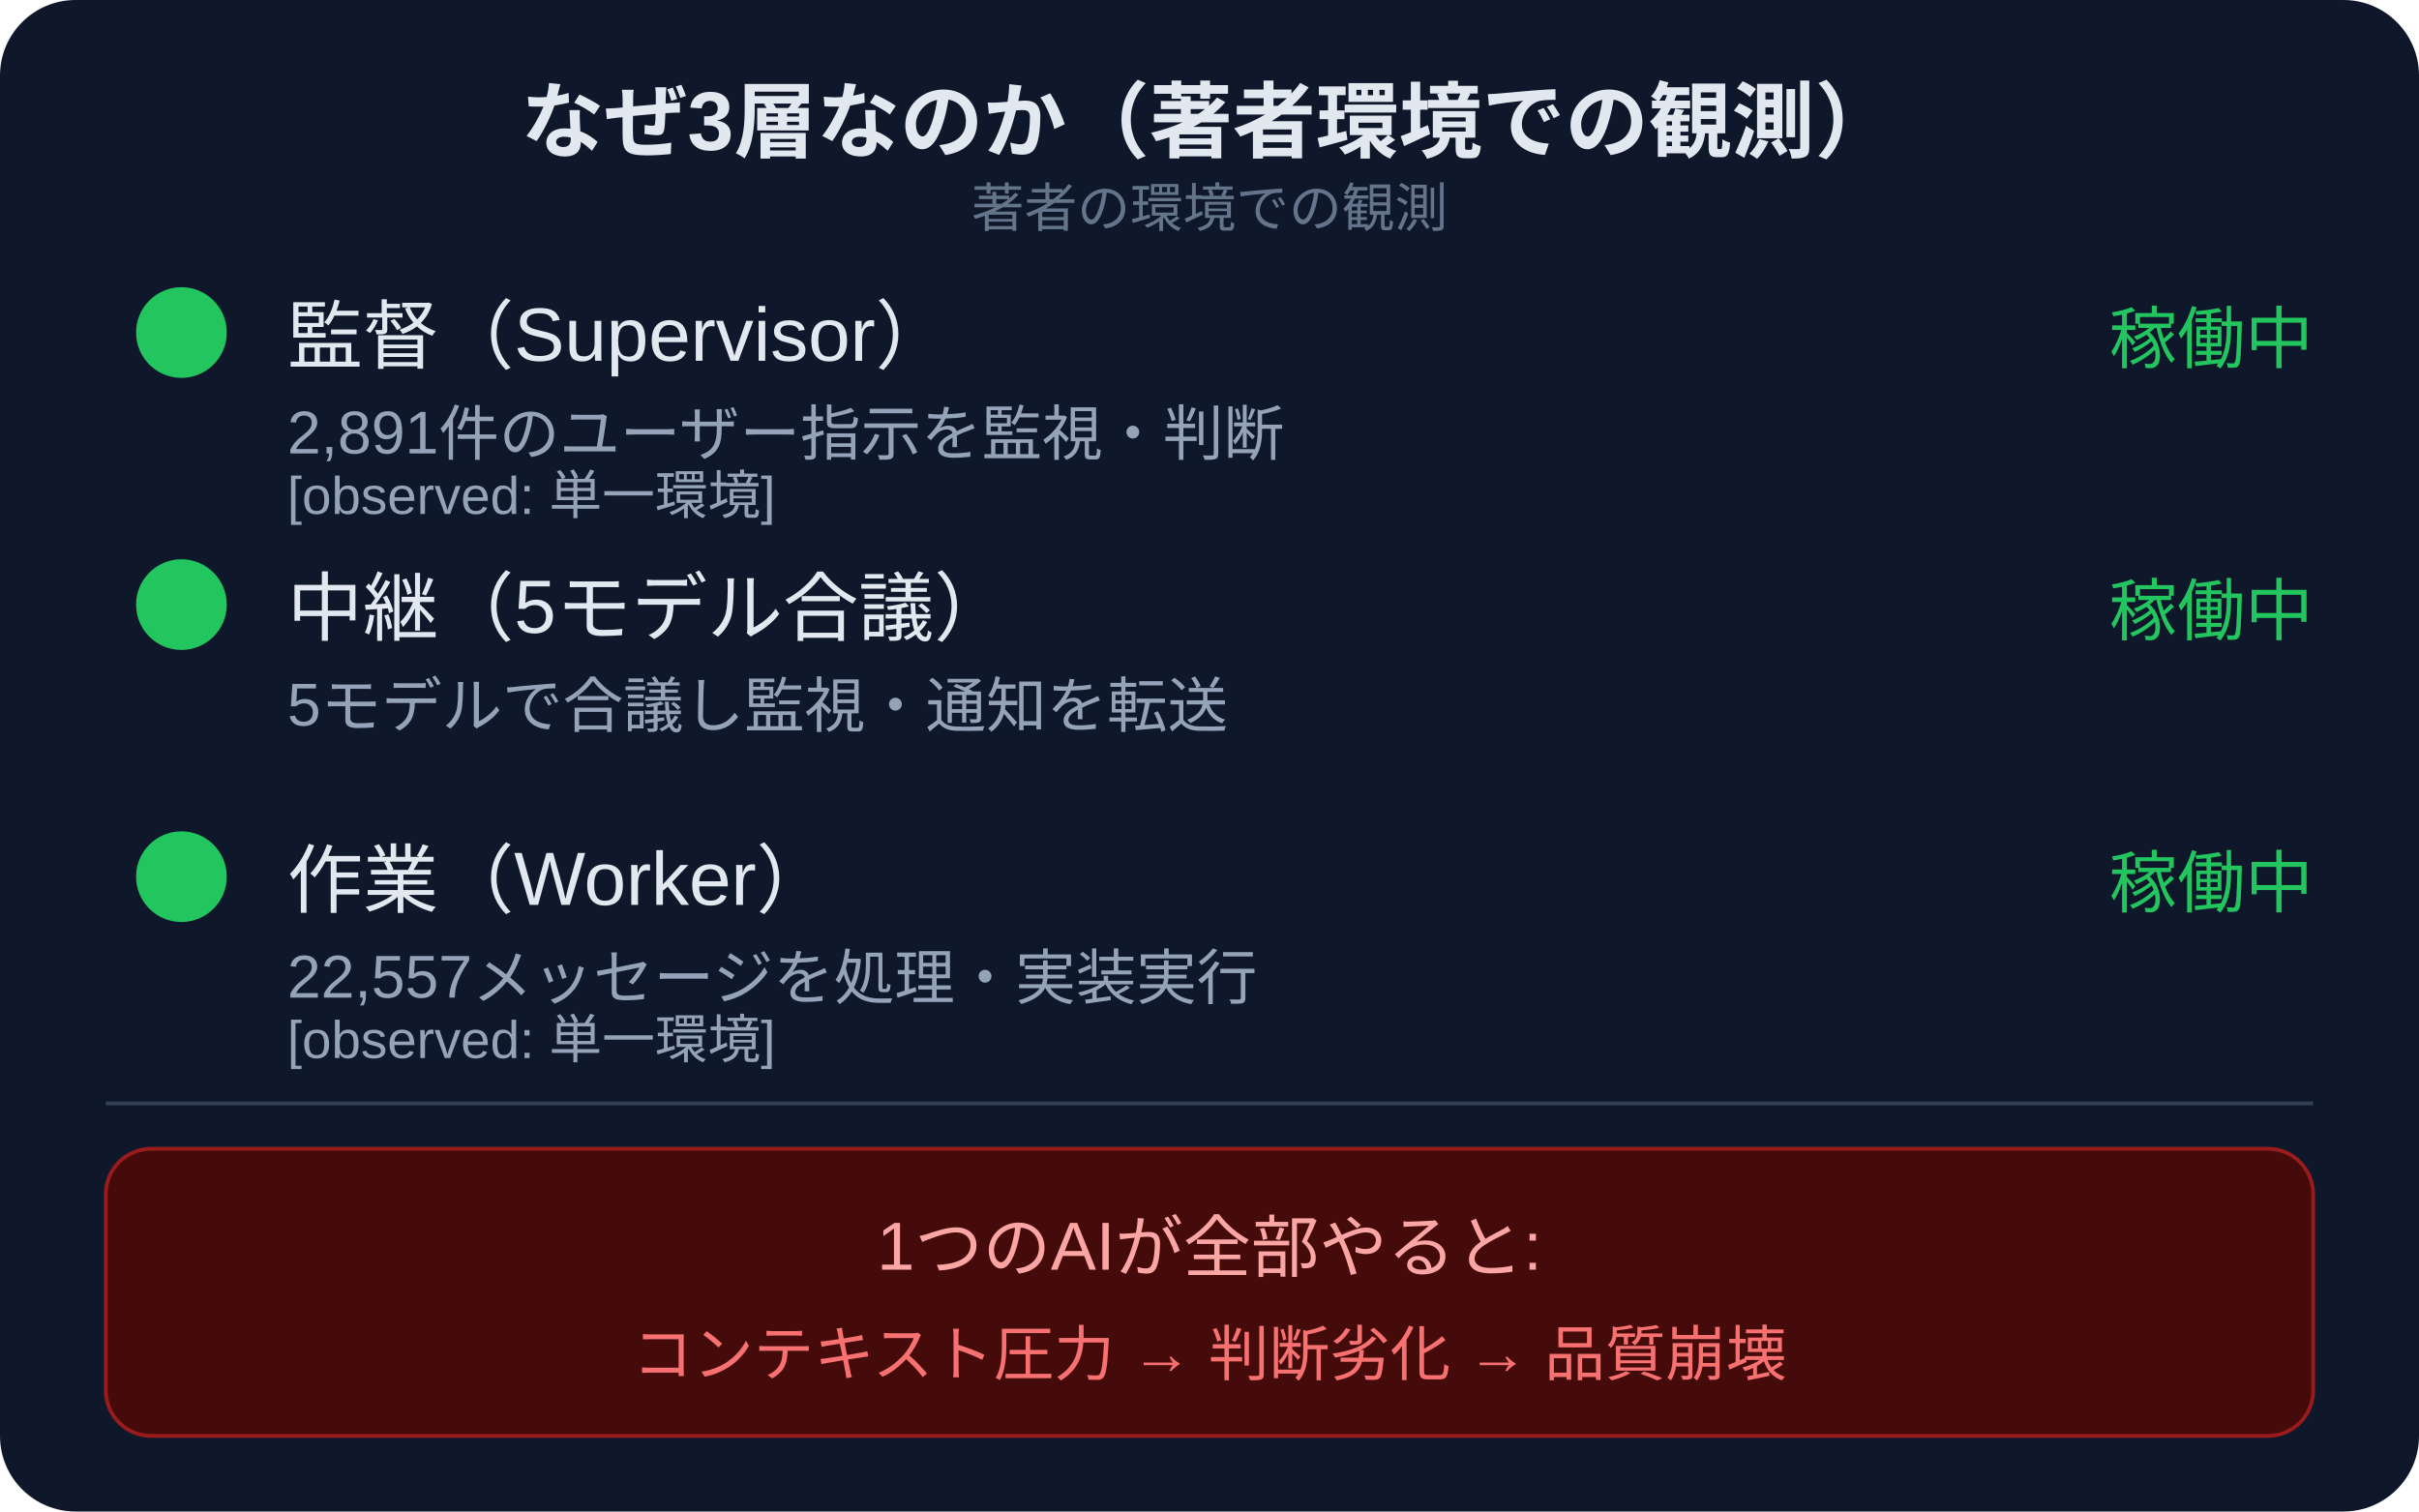
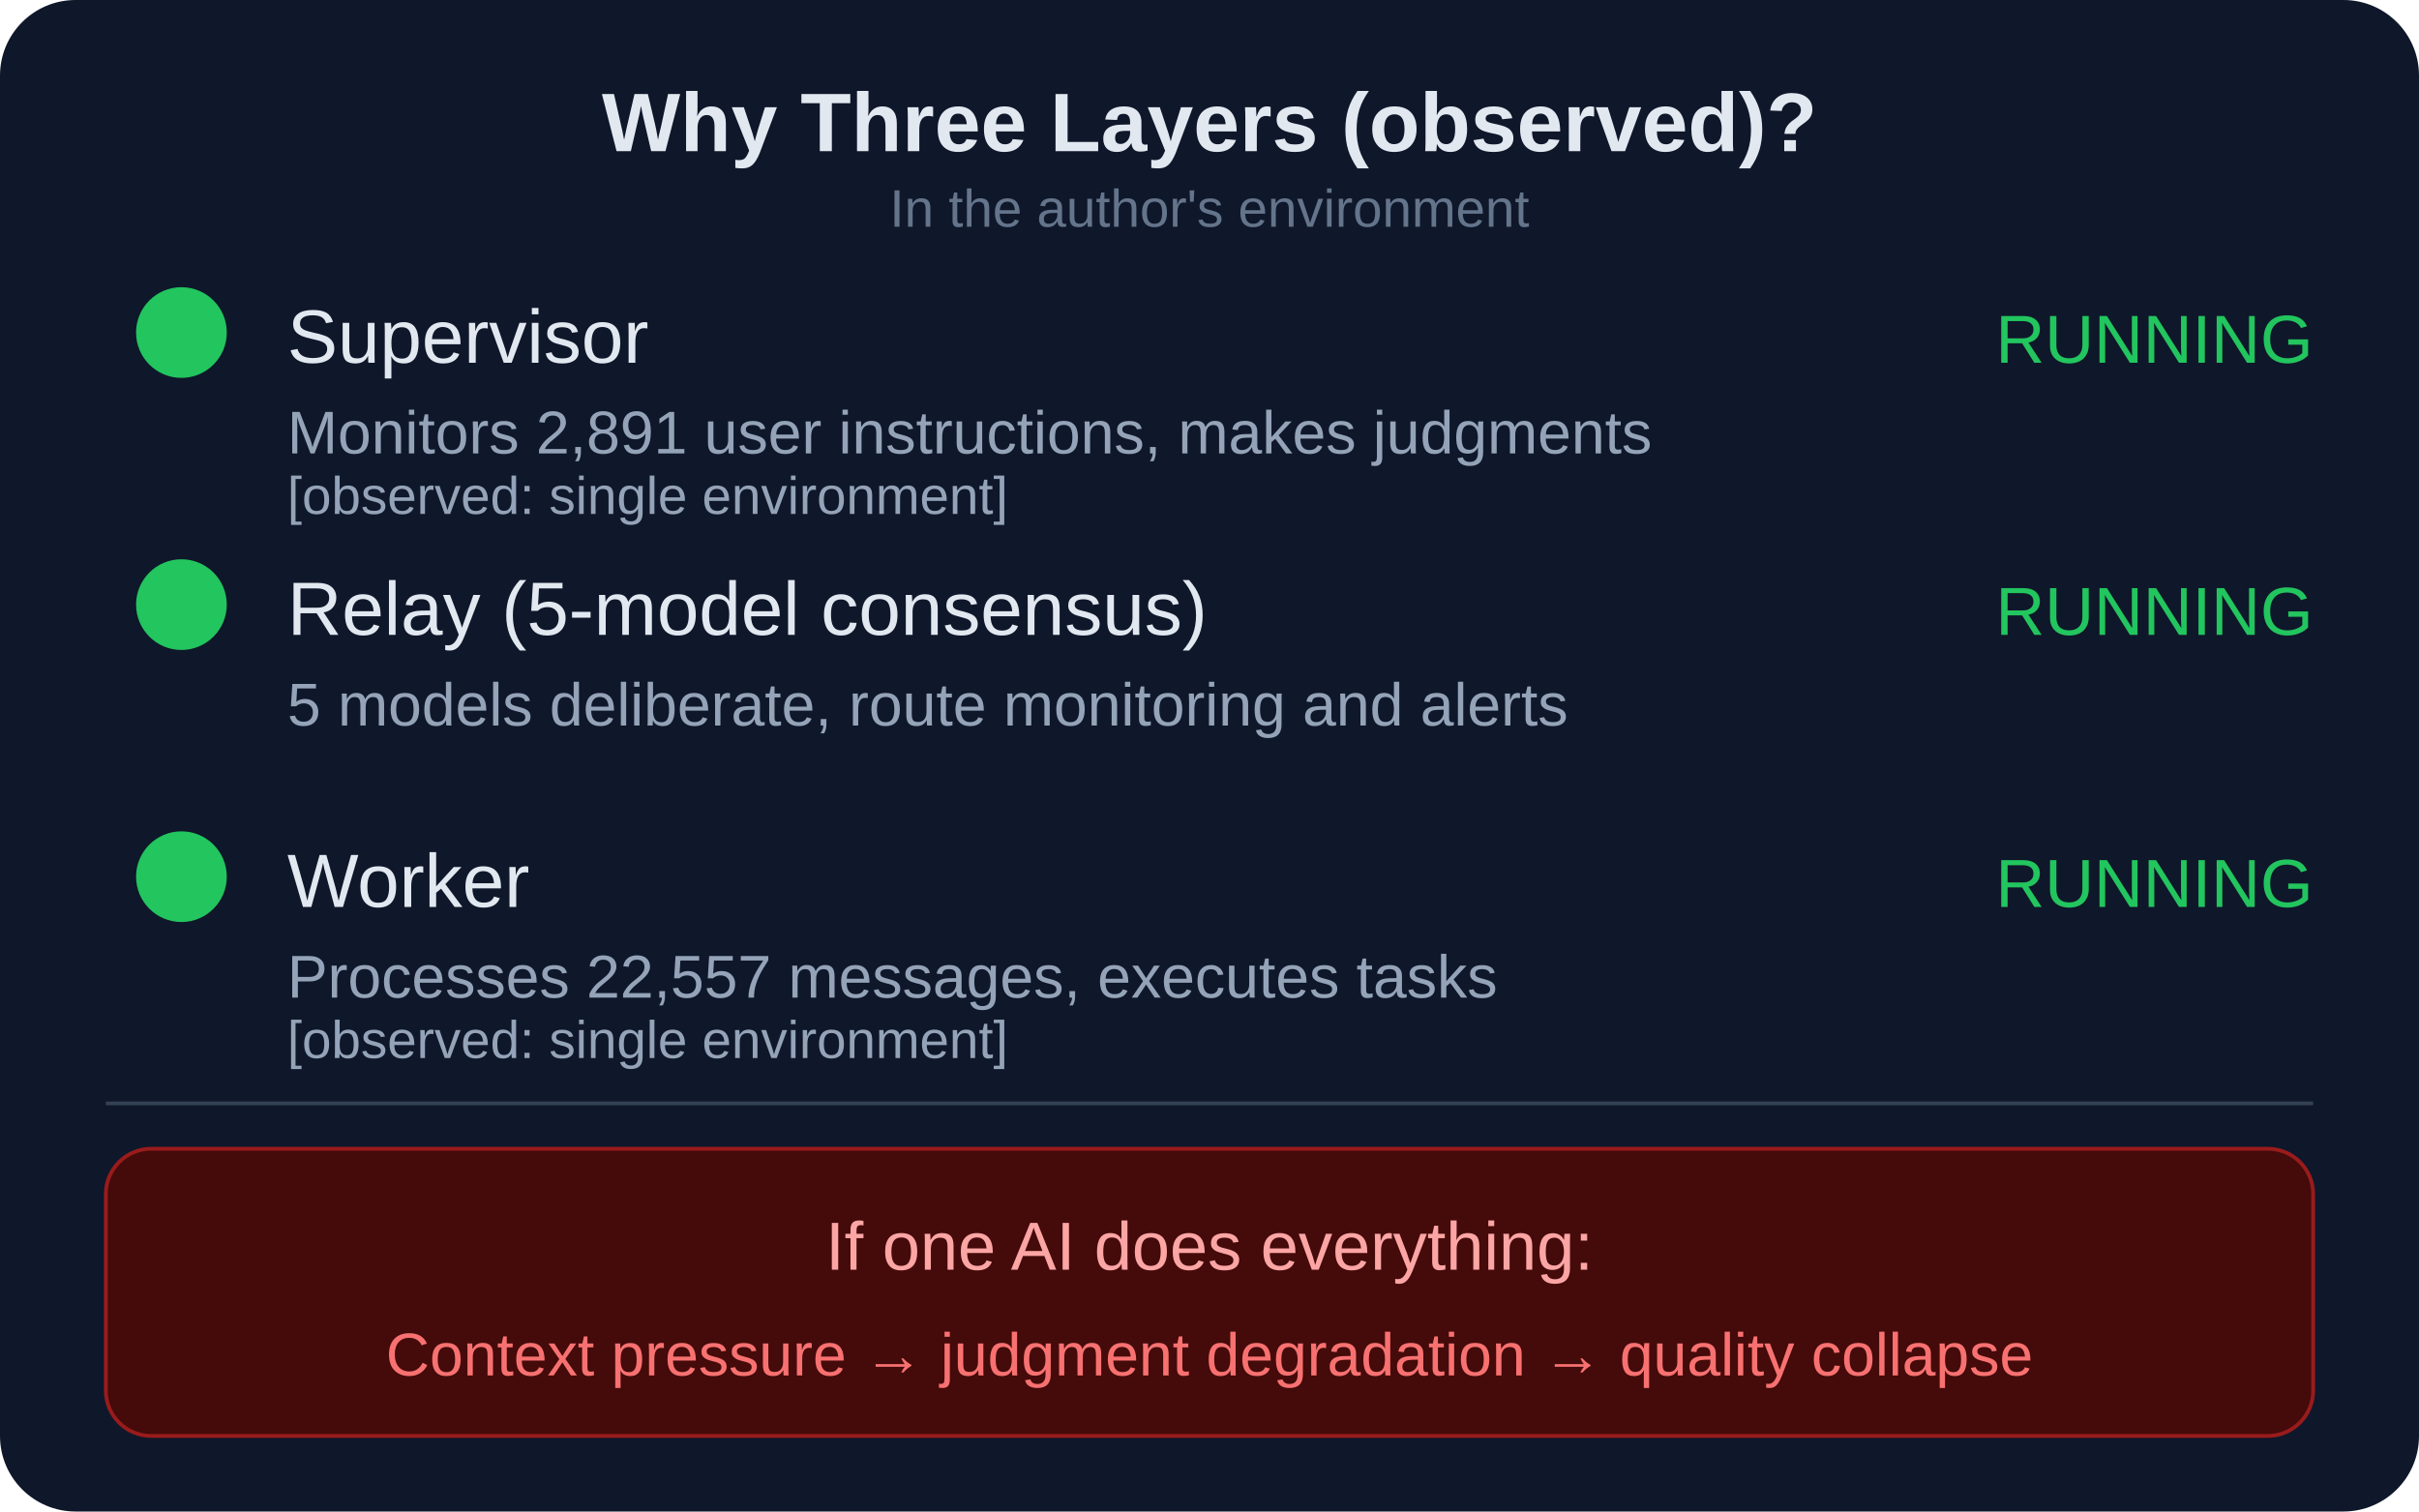
<svg xmlns="http://www.w3.org/2000/svg" viewBox="0 0 320 200" font-family="Segoe UI, Arial, sans-serif">
  <rect width="320" height="200" fill="#0f172a" rx="10" />
-   <text x="160" y="20" text-anchor="middle" fill="#e2e8f0" font-size="11" font-weight="600">なぜ3層なのか（著者環境での観測）</text>
-   <text x="160" y="30" text-anchor="middle" fill="#64748b" font-size="7">著者の環境での観測</text>
+   <text x="160" y="20" text-anchor="middle" fill="#e2e8f0" font-size="11" font-weight="600">Why Three Layers (observed)?</text>
+   <text x="160" y="30" text-anchor="middle" fill="#64748b" font-size="7">In the author's environment</text>
  <circle cx="24" cy="44" r="6" fill="#22c55e" />
-   <text x="38" y="48" fill="#e2e8f0" font-size="10" font-weight="500">監督（Supervisor）</text>
-   <text x="306" y="48" text-anchor="end" fill="#22c55e" font-size="9">稼働中</text>
-   <text x="38" y="60" fill="#94a3b8" font-size="8">2,891件のユーザー指示を監視・判断</text>
-   <text x="38" y="68" fill="#94a3b8" font-size="7">[observed: 単一環境]</text>
+   <text x="38" y="48" fill="#e2e8f0" font-size="10" font-weight="500">Supervisor</text>
+   <text x="306" y="48" text-anchor="end" fill="#22c55e" font-size="9">RUNNING</text>
+   <text x="38" y="60" fill="#94a3b8" font-size="8">Monitors 2,891 user instructions, makes judgments</text>
+   <text x="38" y="68" fill="#94a3b8" font-size="7">[observed: single environment]</text>
  <circle cx="24" cy="80" r="6" fill="#22c55e" />
-   <text x="38" y="84" fill="#e2e8f0" font-size="10" font-weight="500">中継（5モデル合議）</text>
-   <text x="306" y="84" text-anchor="end" fill="#22c55e" font-size="9">稼働中</text>
-   <text x="38" y="96" fill="#94a3b8" font-size="8">5モデルで合議し監視・通知を転送</text>
+   <text x="38" y="84" fill="#e2e8f0" font-size="10" font-weight="500">Relay (5-model consensus)</text>
+   <text x="306" y="84" text-anchor="end" fill="#22c55e" font-size="9">RUNNING</text>
+   <text x="38" y="96" fill="#94a3b8" font-size="8">5 models deliberate, route monitoring and alerts</text>
  <circle cx="24" cy="116" r="6" fill="#22c55e" />
-   <text x="38" y="120" fill="#e2e8f0" font-size="10" font-weight="500">作業（Worker）</text>
-   <text x="306" y="120" text-anchor="end" fill="#22c55e" font-size="9">稼働中</text>
-   <text x="38" y="132" fill="#94a3b8" font-size="8">22,557メッセージを処理・実装実行</text>
-   <text x="38" y="140" fill="#94a3b8" font-size="7">[observed: 単一環境]</text>
+   <text x="38" y="120" fill="#e2e8f0" font-size="10" font-weight="500">Worker</text>
+   <text x="306" y="120" text-anchor="end" fill="#22c55e" font-size="9">RUNNING</text>
+   <text x="38" y="132" fill="#94a3b8" font-size="8">Processes 22,557 messages, executes tasks</text>
+   <text x="38" y="140" fill="#94a3b8" font-size="7">[observed: single environment]</text>
  <line x1="14" y1="146" x2="306" y2="146" stroke="#334155" stroke-width="0.5" />
  <rect x="14" y="152" width="292" height="38" rx="6" fill="#450a0a" stroke="#991b1b" stroke-width="0.5" />
-   <text x="160" y="168" text-anchor="middle" fill="#fca5a5" font-size="9" font-weight="500">1つのAIが全部やると:</text>
-   <text x="160" y="182" text-anchor="middle" fill="#f87171" font-size="8">コンテキスト圧力 → 判断劣化 → 品質崩壊</text>
+   <text x="160" y="168" text-anchor="middle" fill="#fca5a5" font-size="9" font-weight="500">If one AI does everything:</text>
+   <text x="160" y="182" text-anchor="middle" fill="#f87171" font-size="8">Context pressure → judgment degradation → quality collapse</text>
</svg>
